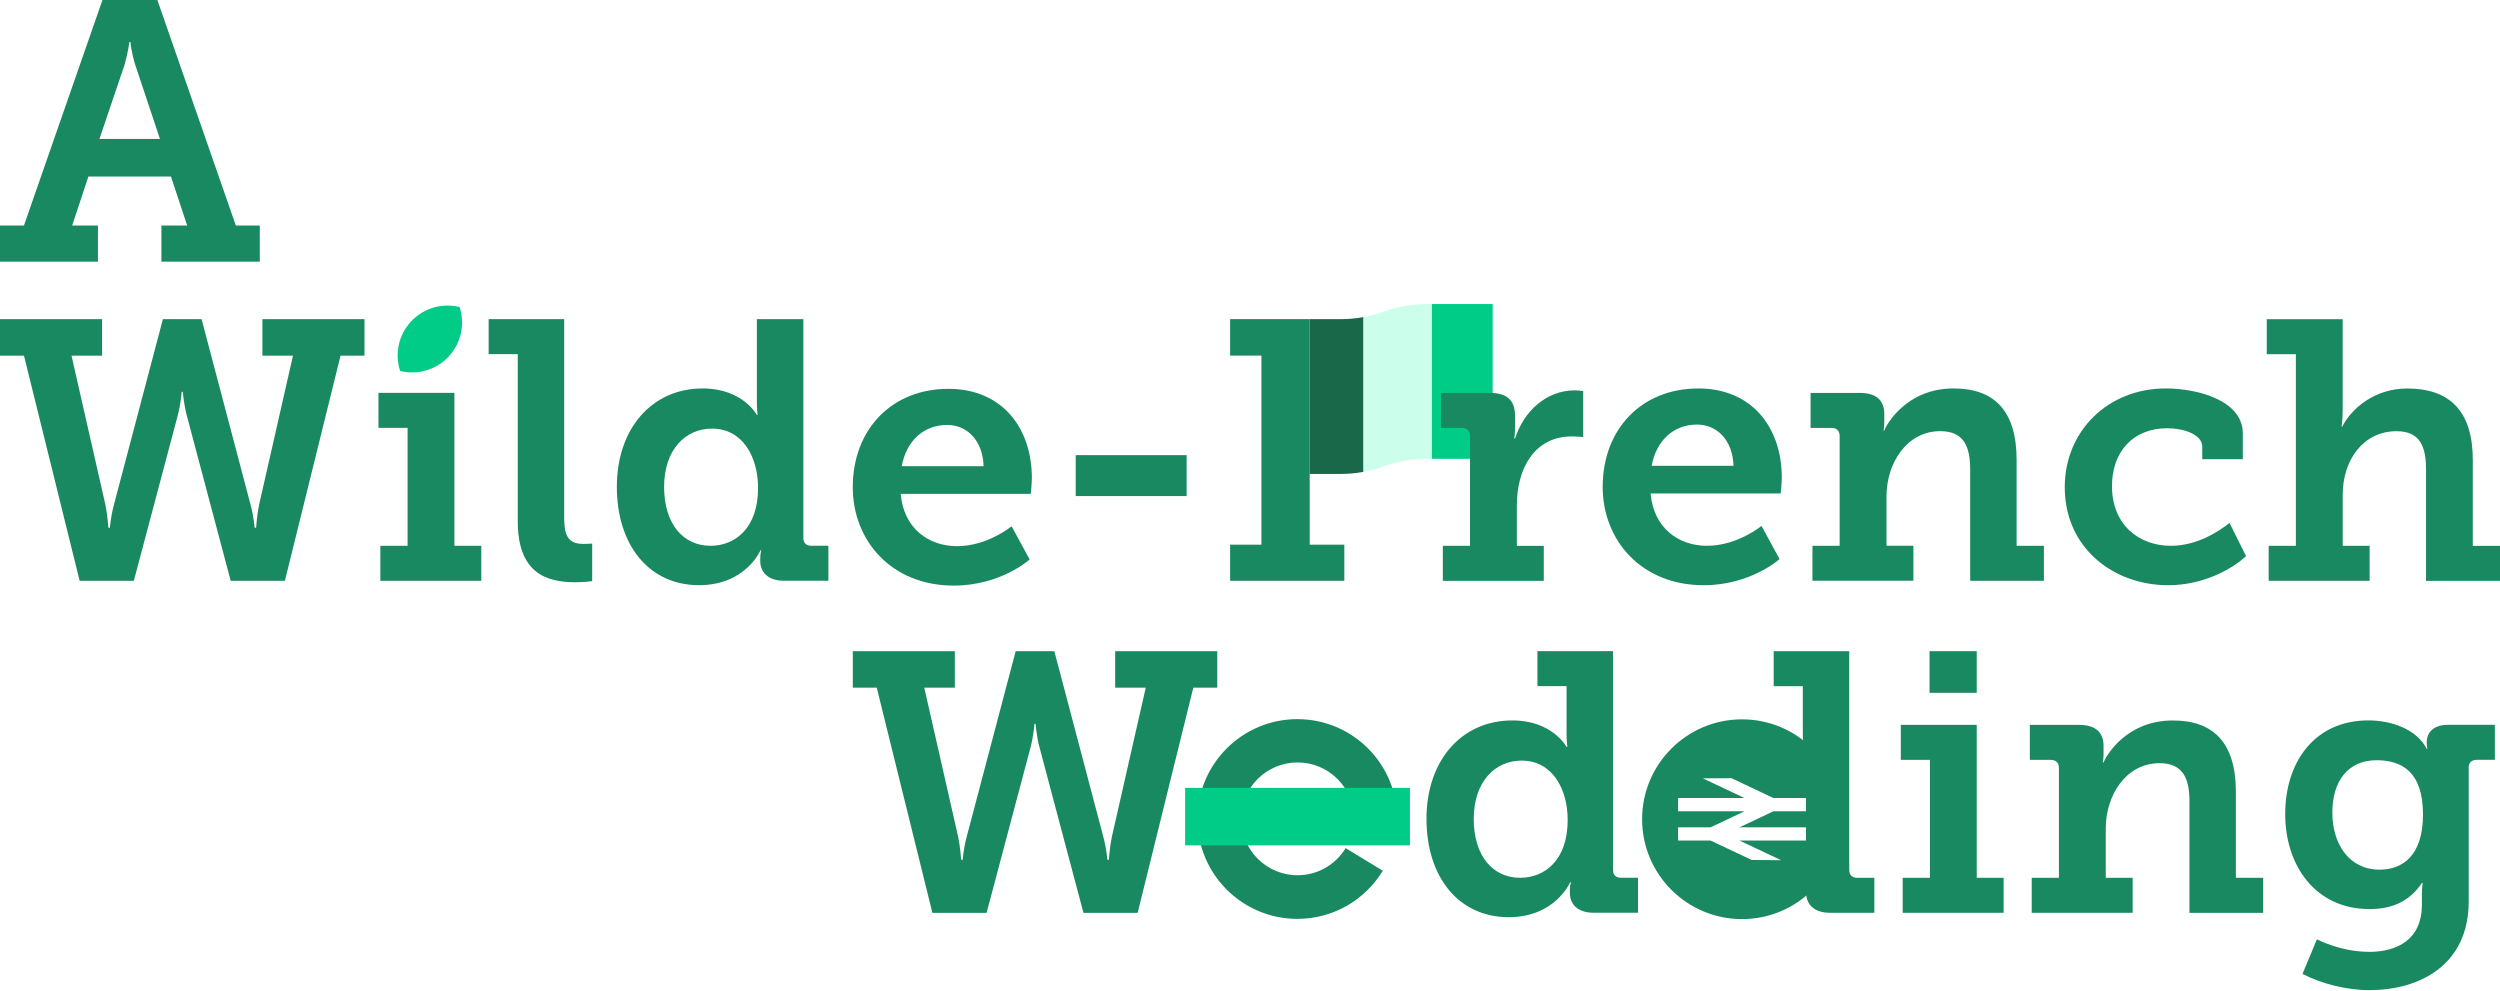
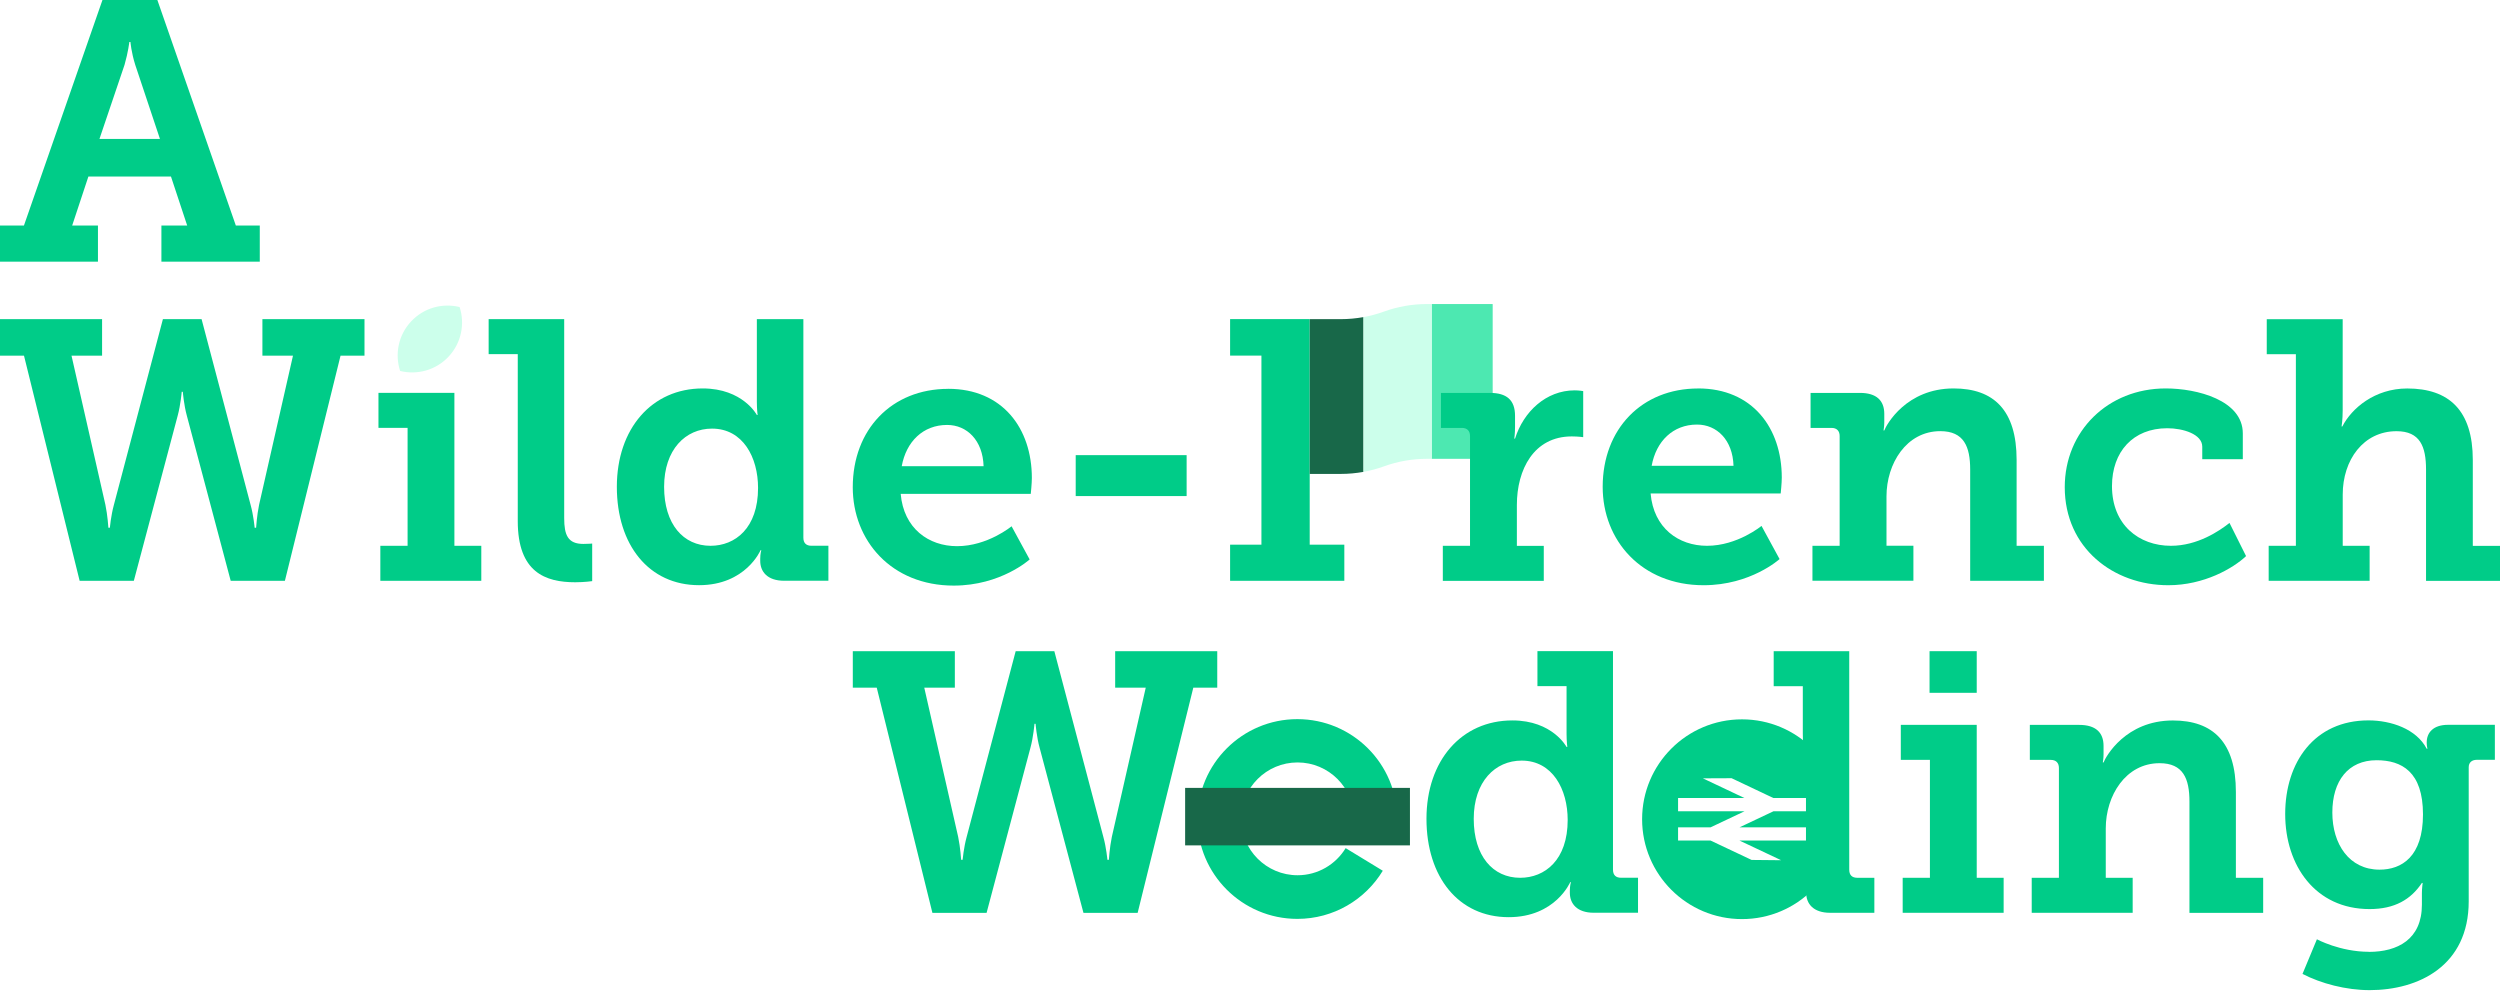
<svg xmlns="http://www.w3.org/2000/svg" id="Layer_2" viewBox="0 0 599.26 237.35">
  <defs>
    <style>
      .cls-1 {
-         fill: #198961;
+         fill: #0c8;
      }

      .cls-2 {
-         fill: #0c8;
+         fill: #4de8b1;
      }

      .cls-3 {
-         fill: #0c8;
+         fill: #ccffeb;
      }

      .cls-4 {
-         fill: #ccffeb;
-       }
- 
-       .cls-5 {
        fill: #186849;
      }
    </style>
  </defs>
  <g id="Layer_1-2" data-name="Layer_1">
    <path class="cls-1" d="M0,54.06h5.74L24.56,0h13.16l18.81,54.06h5.74v8.66h-23.58v-8.66h6.18l-3.89-11.75h-19.79l-3.89,11.75h6.18v8.66H0v-8.66ZM38.34,33.3l-5.92-17.75c-.97-3.09-1.15-5.48-1.15-5.48h-.27s-.26,2.38-1.15,5.48l-6.01,17.75h14.49Z" />
    <path class="cls-1" d="M204.41,156.09h24.47v8.75h-7.33l8.13,35.78c.53,2.56.71,5.48.71,5.48h.35s.27-2.92.97-5.48l11.75-44.52h9.27l11.75,44.52c.71,2.56.97,5.48.97,5.48h.35s.18-2.92.71-5.48l8.13-35.78h-7.33v-8.75h24.47v8.75h-5.74l-13.34,53.97h-12.99l-10.51-39.57c-.71-2.56-.97-5.74-.97-5.74h-.26s-.27,3.18-.97,5.74l-10.51,39.57h-12.99l-13.34-53.97h-5.74v-8.75Z" />
    <path class="cls-1" d="M362.53,172.69c9.63,0,12.98,6.36,12.98,6.36h.18s-.18-1.33-.18-3.18v-11.4h-6.98v-8.39h18.11v52.38c0,1.33.71,1.94,1.94,1.94h4.06v8.39h-10.6c-4.06,0-5.74-2.21-5.74-4.77v-.53c0-1.24.26-2.03.26-2.03h-.18s-3.53,8.39-14.75,8.39c-12.01,0-19.7-9.63-19.7-23.58s8.39-23.58,20.58-23.58ZM364.38,210.41c5.92,0,11.4-4.24,11.4-13.87,0-7.33-3.62-14.22-11.04-14.22-6.36,0-11.48,5.04-11.48,13.96s4.59,14.13,11.13,14.13Z" />
    <path class="cls-1" d="M456.07,210.41h6.54v-28.27h-6.98v-8.39h18.2v36.66h6.45v8.39h-24.2v-8.39ZM462.52,156.09h11.31v9.98h-11.31v-9.98Z" />
    <path class="cls-1" d="M486.99,210.41h6.54v-26.32c0-1.24-.71-1.94-1.94-1.94h-5.03v-8.39h11.84c3.98,0,5.83,1.85,5.83,5.04v2.03c0,.97-.18,1.94-.18,1.94h.18c.53-1.41,5.3-10.07,16.61-10.07,9.63,0,15.11,5.21,15.11,17.14v20.58h6.54v8.39h-17.67v-26.68c0-5.48-1.5-9.19-7.16-9.19-8.13,0-12.9,7.77-12.9,15.63v11.84h6.45v8.39h-24.2v-8.39Z" />
    <path class="cls-1" d="M567.82,228.17c6.89,0,12.72-3,12.72-11.31v-2.83c0-1.06.18-2.39.18-2.39h-.18c-2.65,3.98-6.54,6.27-12.54,6.27-12.99,0-20.23-10.42-20.23-22.79s6.98-22.44,19.96-22.44c5.39,0,11.48,2.03,13.96,6.8h.18s-.18-.62-.18-1.5c0-2.39,1.59-4.24,5.12-4.24h11.22v8.39h-4.33c-1.15,0-1.94.62-1.94,1.77v32.15c0,15.46-12.01,21.29-23.76,21.29-5.65,0-11.66-1.59-16.08-3.89l3.45-8.3s5.56,3,12.46,3ZM580.8,195.22c0-10.25-5.12-12.99-11.13-12.99-6.8,0-10.6,4.95-10.6,12.54s4.06,13.69,11.31,13.69c5.3,0,10.42-3.09,10.42-13.25Z" />
    <path class="cls-1" d="M445.21,210.41c-1.24,0-1.94-.62-1.94-1.94v-52.38h-18.11v8.39h6.98v11.4c0,1.85.18,3.18.18,3.18h-.18s-.05-.09-.13-.23v10.53h5.71v14.76h-5.71v9.08c.7-1.01,1.02-1.73,1.02-1.73h.18s-.26.79-.26,2.03v.53c0,2.56,1.68,4.77,5.74,4.77h10.6v-8.39h-4.06Z" />
    <g>
      <path class="cls-1" d="M0,76.5h24.47v8.75h-7.33l8.13,35.77c.53,2.56.71,5.48.71,5.48h.35s.27-2.92.97-5.48l11.75-44.52h9.27l11.75,44.52c.71,2.56.97,5.48.97,5.48h.35s.18-2.92.71-5.48l8.13-35.77h-7.33v-8.75h24.47v8.75h-5.74l-13.34,53.97h-12.99l-10.51-39.57c-.71-2.56-.97-5.74-.97-5.74h-.26s-.27,3.18-.97,5.74l-10.51,39.57h-12.99l-13.34-53.97H0v-8.75Z" />
      <path class="cls-1" d="M91.16,130.83h6.54v-28.27h-6.98v-8.39h18.2v36.66h6.45v8.39h-24.2v-8.39Z" />
      <path class="cls-1" d="M124.11,84.89h-6.98v-8.39h18.11v47.7c0,4.06.88,6.18,4.59,6.18,1.24,0,2.12-.09,2.12-.09v9.01s-1.86.27-4.06.27c-7.16,0-13.78-2.38-13.78-14.66v-40.01Z" />
      <path class="cls-1" d="M257.85,109.1h26.59v9.81h-26.59v-9.81Z" />
      <path class="cls-1" d="M313.94,113.6v16.96h8.3v8.66h-27.38v-8.66h7.51v-45.32h-7.51v-8.75h19.08v37.1Z" />
      <path class="cls-1" d="M407.05,93.11c12.99,0,20.05,9.45,20.05,21.38,0,1.33-.26,3.8-.26,3.8h-31.18c.71,8.3,6.71,12.54,13.51,12.54,7.33,0,13.07-4.77,13.07-4.77l4.33,7.95s-6.89,6.27-18.2,6.27c-14.93,0-24.2-10.78-24.2-23.58,0-13.87,9.36-23.58,22.88-23.58ZM415.53,111.66c-.18-6.18-3.98-9.89-8.75-9.89-5.74,0-9.8,3.97-10.87,9.89h19.61Z" />
      <path class="cls-1" d="M434.43,130.83h6.54v-26.32c0-1.24-.71-1.94-1.94-1.94h-5.03v-8.39h11.84c3.98,0,5.83,1.85,5.83,5.03v2.03c0,.97-.18,1.94-.18,1.94h.18c.53-1.41,5.3-10.07,16.61-10.07,9.63,0,15.11,5.21,15.11,17.14v20.58h6.54v8.39h-17.67v-26.68c0-5.48-1.5-9.19-7.16-9.19-8.13,0-12.9,7.77-12.9,15.63v11.84h6.45v8.39h-24.2v-8.39Z" />
      <path class="cls-1" d="M519.15,93.11c7.51,0,18.46,2.83,18.46,10.78v6.18h-9.72v-3c0-3-4.59-4.42-8.39-4.42-8.21,0-13.25,5.65-13.25,13.87,0,9.28,6.45,14.31,14.13,14.31,6.36,0,11.57-3.53,14.04-5.48l3.97,7.95c-3.09,2.92-10.07,6.98-18.64,6.98-13.16,0-24.82-8.92-24.82-23.5,0-13.43,10.33-23.67,24.2-23.67Z" />
      <path class="cls-1" d="M543.79,130.83h6.54v-45.93h-6.98v-8.39h18.2v21.91c0,2.21-.26,3.8-.26,3.8h.18c2.21-4.33,7.77-9.1,15.55-9.1,9.98,0,15.72,5.21,15.72,17.14v20.58h6.54v8.39h-17.75v-26.68c0-5.48-1.41-9.19-7.07-9.19-7.95,0-12.9,6.89-12.9,15.19v12.28h6.45v8.39h-24.2v-8.39Z" />
-       <path class="cls-2" d="M98.53,77.06c-3.07,3.3-3.92,7.86-2.62,11.86,4.08,1.01,8.57-.16,11.64-3.46,3.07-3.3,3.92-7.86,2.62-11.86-4.08-1.01-8.57.16-11.64,3.46Z" />
+       <path class="cls-3" d="M98.53,77.06c-3.07,3.3-3.92,7.86-2.62,11.86,4.08,1.01,8.57-.16,11.64-3.46,3.07-3.3,3.92-7.86,2.62-11.86-4.08-1.01-8.57.16-11.64,3.46Z" />
      <g>
-         <path class="cls-5" d="M321.42,76.5h-7.47v37.1h7.47c1.82,0,3.63-.17,5.42-.49v-37.1c-1.78.32-3.6.49-5.42.49Z" />
-         <rect class="cls-3" x="343.18" y="72.88" width="14.62" height="37.1" />
-         <path class="cls-4" d="M342.05,72.88c-3.52,0-7.01.61-10.32,1.81-1.6.58-3.23,1.02-4.9,1.32v37.1c1.66-.3,3.3-.74,4.9-1.32,3.31-1.2,6.8-1.81,10.32-1.81h1.13v-37.1h-1.13Z" />
+         <path class="cls-4" d="M321.42,76.5h-7.47v37.1h7.47c1.82,0,3.63-.17,5.42-.49v-37.1c-1.78.32-3.6.49-5.42.49Z" />
+         <rect class="cls-2" x="343.18" y="72.88" width="14.62" height="37.1" />
+         <path class="cls-3" d="M342.05,72.88c-3.52,0-7.01.61-10.32,1.81-1.6.58-3.23,1.02-4.9,1.32v37.1c1.66-.3,3.3-.74,4.9-1.32,3.31-1.2,6.8-1.81,10.32-1.81h1.13v-37.1h-1.13Z" />
      </g>
      <path class="cls-1" d="M345.83,130.83h6.54v-26.32c0-1.24-.71-1.94-1.94-1.94h-5.03v-8.39h11.75c3.97,0,6.01,1.68,6.01,5.48v2.65c0,1.68-.18,2.83-.18,2.83h.18c2.03-6.45,7.42-11.57,14.31-11.57,1.06,0,2.03.18,2.03.18v11.04s-1.15-.18-2.74-.18c-9.1,0-13.16,7.95-13.16,16.43v9.81h6.45v8.39h-24.2v-8.39Z" />
      <path class="cls-1" d="M227.29,93.2c12.99,0,20.05,9.45,20.05,21.38,0,1.33-.26,3.8-.26,3.8h-31.18c.71,8.3,6.71,12.54,13.51,12.54,7.33,0,13.07-4.77,13.07-4.77l4.33,7.95s-6.89,6.27-18.2,6.27c-14.93,0-24.2-10.78-24.2-23.58,0-13.87,9.36-23.58,22.88-23.58ZM235.77,111.75c-.18-6.18-3.98-9.89-8.75-9.89-5.74,0-9.8,3.98-10.87,9.89h19.61Z" />
    </g>
    <path class="cls-1" d="M192.57,76.5v52.38c0,1.33.71,1.94,1.94,1.94h4.06v8.39h-10.6c-4.06,0-5.74-2.21-5.74-4.77v-.53c0-1.24.26-2.03.26-2.03h-.18s-3.53,8.39-14.75,8.39c-12.01,0-19.7-9.63-19.7-23.58s8.39-23.58,20.58-23.58c9.63,0,12.98,6.36,12.98,6.36h.18s-.18-1.33-.18-3.18v-19.79M170.31,130.83c5.92,0,11.4-4.24,11.4-13.87,0-7.33-3.62-14.22-11.04-14.22-6.36,0-11.48,5.03-11.48,13.96s4.59,14.13,11.13,14.13Z" />
    <path class="cls-1" d="M417.56,172.43c-13.22,0-23.94,10.72-23.94,23.94s10.72,23.94,23.94,23.94,23.94-10.72,23.94-23.94-10.72-23.94-23.94-23.94ZM432.9,194.46h-7.78l-8.14,3.85h15.92v3.17h-15.95l10,4.72-7.08-.07-9.85-4.65h-7.78v-3.17h7.8l8.14-3.85h-15.94v-3.17h15.91l-9.97-4.72,6.89-.03,10.02,4.75h7.81v3.17Z" />
    <path class="cls-1" d="M322.56,203.3c-2.37,3.89-6.64,6.5-11.53,6.5-7.46,0-13.52-6.05-13.52-13.52s6.05-13.52,13.52-13.52,13.52,6.05,13.52,13.52h10.37c-.02-13.2-10.73-23.9-23.94-23.9s-23.94,10.72-23.94,23.94,10.72,23.94,23.94,23.94c8.68,0,16.29-4.62,20.48-11.54l-8.9-5.42Z" />
-     <rect class="cls-3" x="284.08" y="188.86" width="53.89" height="13.78" />
+     <rect class="cls-4" x="284.08" y="188.86" width="53.89" height="13.78" />
  </g>
</svg>
